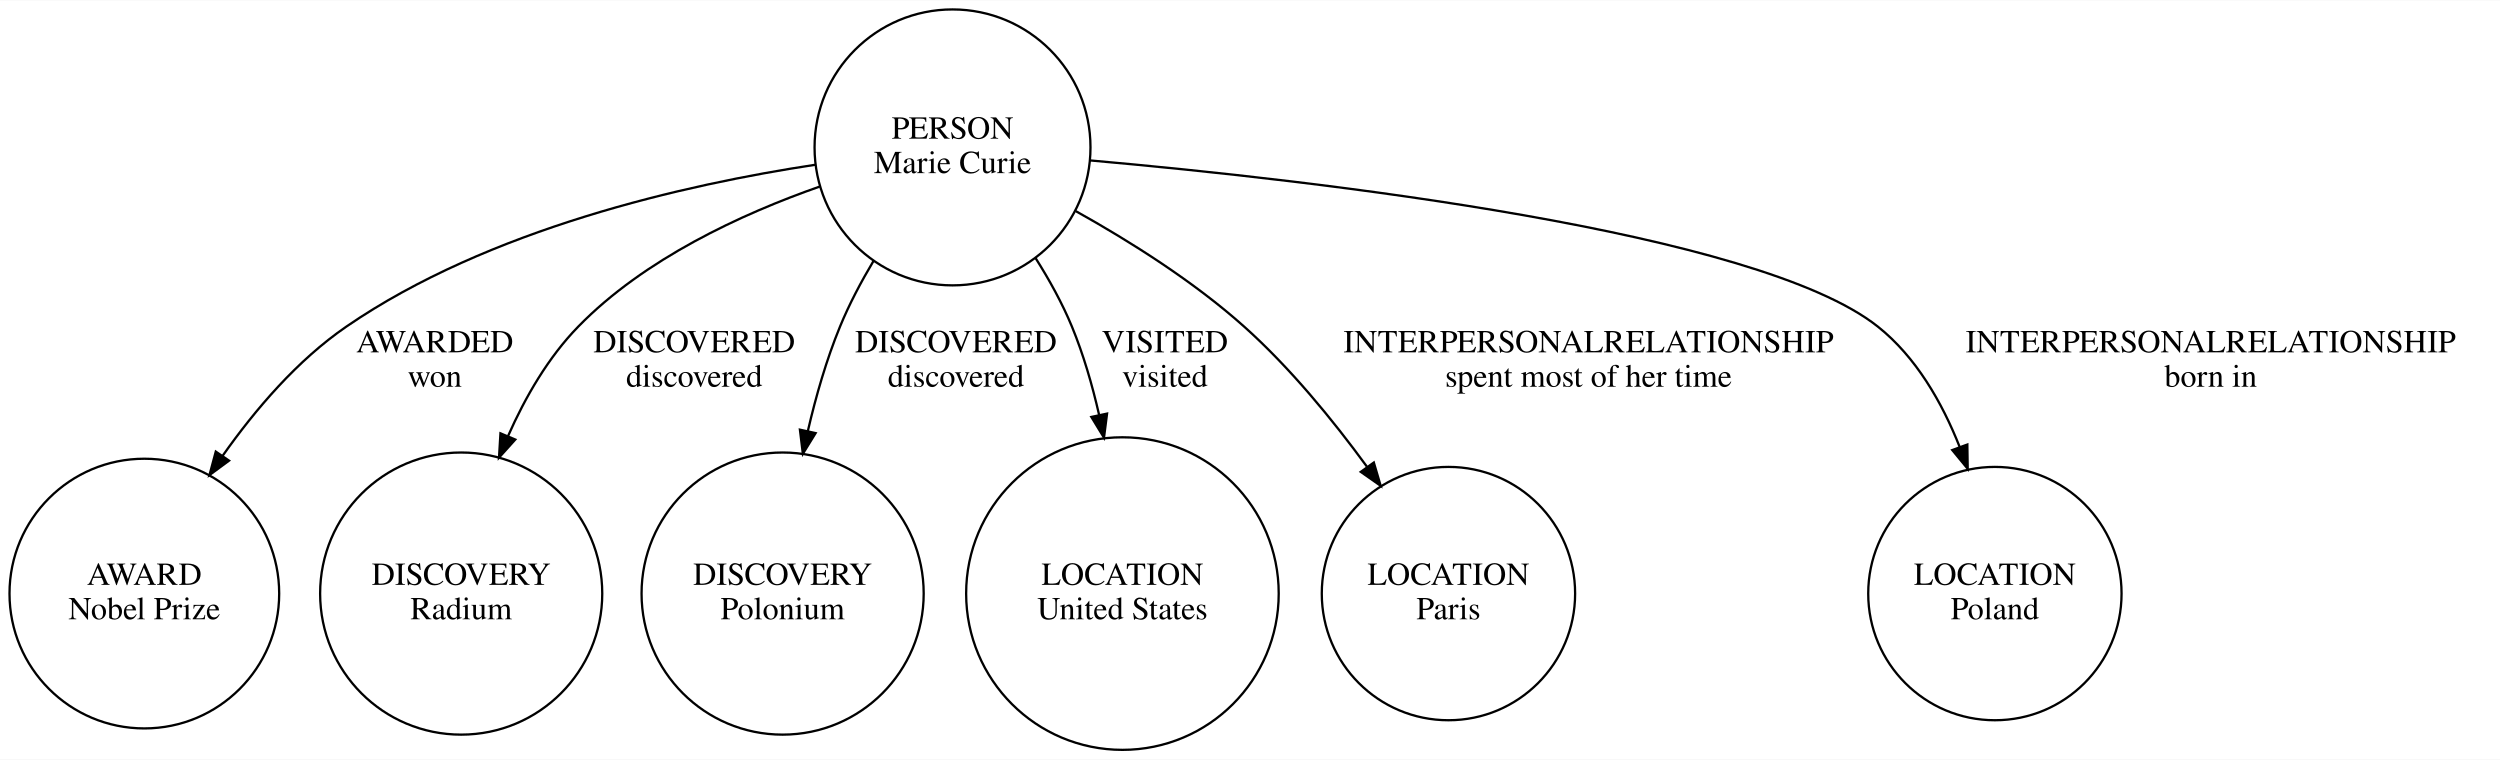
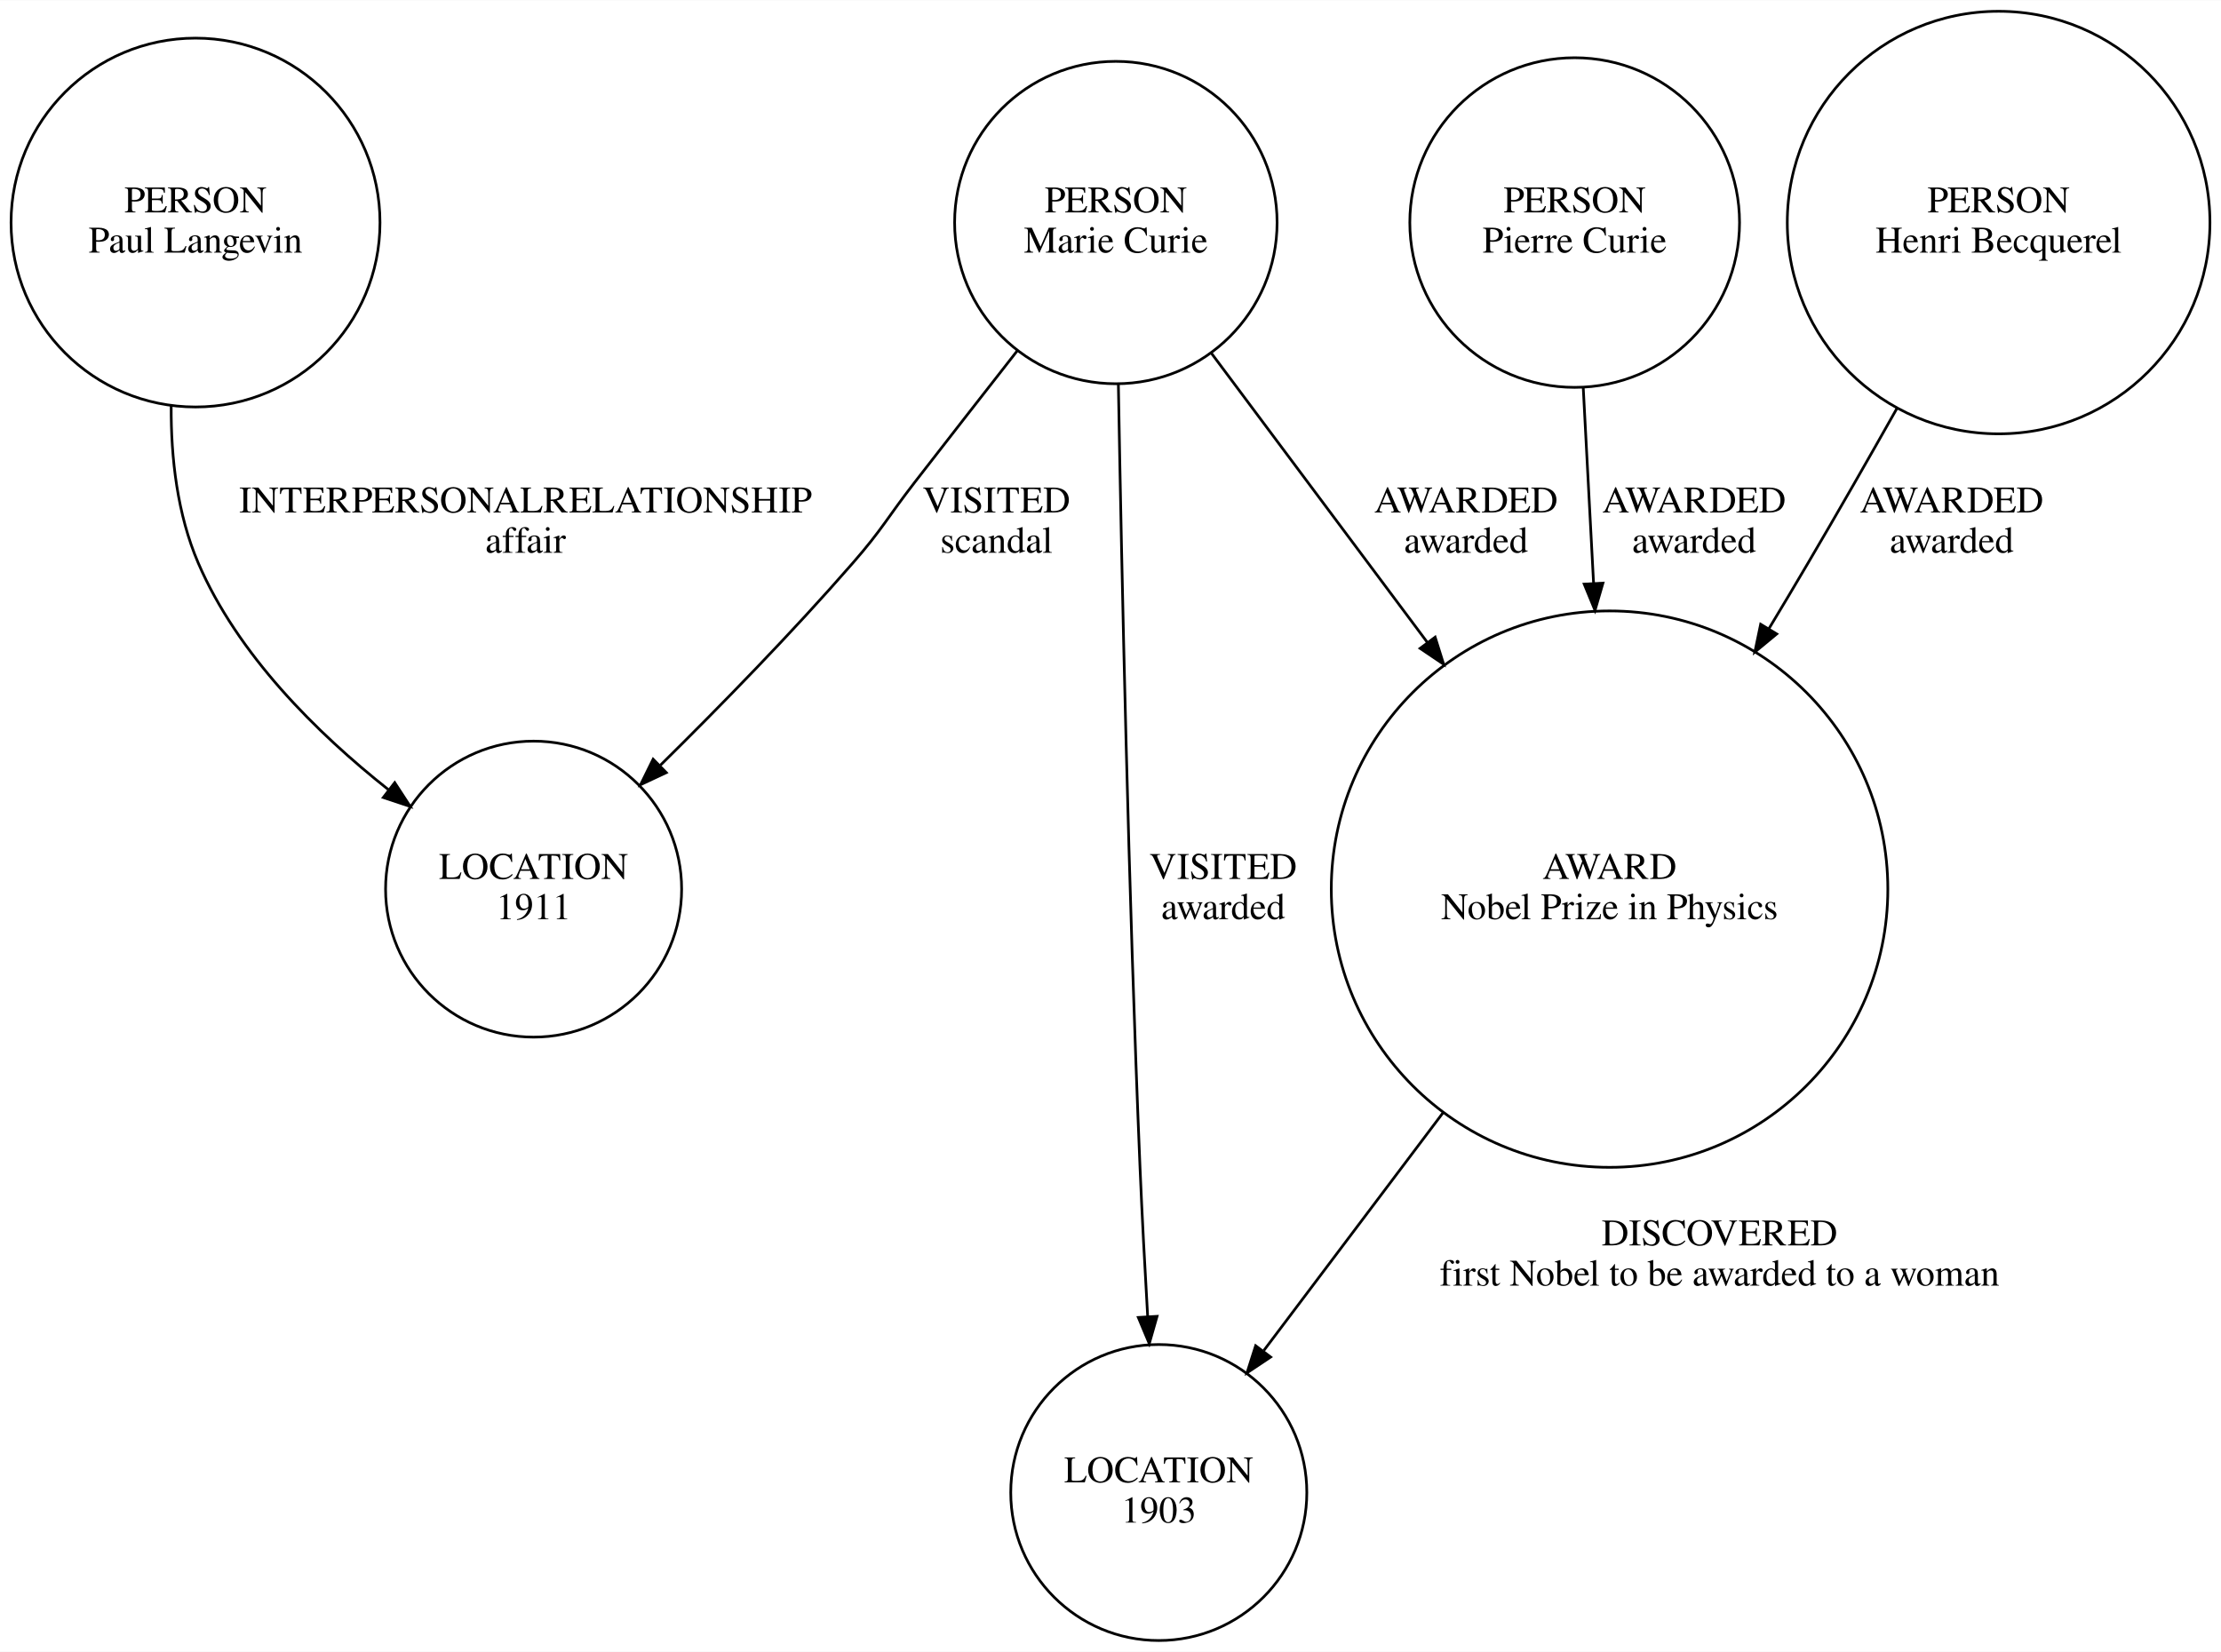
- <svg xmlns="http://www.w3.org/2000/svg" width="1089pt" height="331pt" viewBox="0.00 0.00 1088.87 330.66">
-   <g id="graph0" class="graph" transform="scale(1 1) rotate(0) translate(4 326.66)">
-     <polygon fill="white" stroke="transparent" points="-4,4 -4,-326.66 1084.87,-326.66 1084.87,4 -4,4" />
+ <svg xmlns="http://www.w3.org/2000/svg" width="828pt" height="616pt" viewBox="0.00 0.00 827.75 615.64">
+   <g id="graph0" class="graph" transform="scale(1 1) rotate(0) translate(4 611.64)">
+     <polygon fill="white" stroke="transparent" points="-4,4 -4,-611.64 823.75,-611.64 823.75,4 -4,4" />
    <g id="node1" class="node">
-       <ellipse fill="none" stroke="black" cx="410.87" cy="-262.61" rx="60.09" ry="60.09" />
-       <text text-anchor="middle" x="410.87" y="-266.41" font-family="Times,serif" font-size="14.00">PERSON</text>
-       <text text-anchor="middle" x="410.87" y="-251.41" font-family="Times,serif" font-size="14.00">Marie Curie</text>
+       <ellipse fill="none" stroke="black" cx="411.87" cy="-528.76" rx="60.09" ry="60.09" />
+       <text text-anchor="middle" x="411.87" y="-532.56" font-family="Times,serif" font-size="14.00">PERSON</text>
+       <text text-anchor="middle" x="411.87" y="-517.56" font-family="Times,serif" font-size="14.00">Marie Curie</text>
+     </g>
+     <g id="node5" class="node">
+       <ellipse fill="none" stroke="black" cx="595.87" cy="-280.27" rx="103.71" ry="103.71" />
+       <text text-anchor="middle" x="595.87" y="-284.07" font-family="Times,serif" font-size="14.00">AWARD</text>
+       <text text-anchor="middle" x="595.87" y="-269.07" font-family="Times,serif" font-size="14.00">Nobel Prize in Physics</text>
+     </g>
+     <g id="edge1" class="edge">
+       <path fill="none" stroke="black" d="M447.35,-480.23C470.17,-449.67 500.55,-408.96 527.9,-372.33" />
+       <polygon fill="black" stroke="black" points="530.87,-374.21 534.04,-364.1 525.26,-370.02 530.87,-374.21" />
+       <text text-anchor="middle" x="542.37" y="-420.68" font-family="Times,serif" font-size="14.00">AWARDED</text>
+       <text text-anchor="middle" x="542.37" y="-405.68" font-family="Times,serif" font-size="14.00">awarded</text>
+     </g>
+     <g id="node6" class="node">
+       <ellipse fill="none" stroke="black" cx="427.87" cy="-55.33" rx="55.17" ry="55.17" />
+       <text text-anchor="middle" x="427.87" y="-59.13" font-family="Times,serif" font-size="14.00">LOCATION</text>
+       <text text-anchor="middle" x="427.87" y="-44.13" font-family="Times,serif" font-size="14.00">1903</text>
+     </g>
+     <g id="edge4" class="edge">
+       <path fill="none" stroke="black" d="M412.81,-468.41C414.04,-398.59 416.58,-279.17 420.87,-176.67 421.63,-158.58 422.68,-138.98 423.73,-120.95" />
+       <polygon fill="black" stroke="black" points="427.23,-121.02 424.33,-110.83 420.24,-120.6 427.23,-121.02" />
+       <text text-anchor="middle" x="451.87" y="-284.07" font-family="Times,serif" font-size="14.00">VISITED</text>
+       <text text-anchor="middle" x="451.87" y="-269.07" font-family="Times,serif" font-size="14.00">awarded</text>
+     </g>
+     <g id="node7" class="node">
+       <ellipse fill="none" stroke="black" cx="194.87" cy="-280.27" rx="55.17" ry="55.17" />
+       <text text-anchor="middle" x="194.87" y="-284.07" font-family="Times,serif" font-size="14.00">LOCATION</text>
+       <text text-anchor="middle" x="194.87" y="-269.07" font-family="Times,serif" font-size="14.00">1911</text>
+     </g>
+     <g id="edge6" class="edge">
+       <path fill="none" stroke="black" d="M375.16,-481.01C362.95,-465.41 349.3,-447.92 336.87,-431.88 326.59,-418.59 324.91,-414.55 313.87,-401.88 291.31,-375.97 264.57,-348.6 242.15,-326.49" />
+       <polygon fill="black" stroke="black" points="244.32,-323.71 234.73,-319.2 239.42,-328.71 244.32,-323.71" />
+       <text text-anchor="middle" x="367.37" y="-420.68" font-family="Times,serif" font-size="14.00">VISITED</text>
+       <text text-anchor="middle" x="367.37" y="-405.68" font-family="Times,serif" font-size="14.00">scandal</text>
    </g>
    <g id="node2" class="node">
-       <ellipse fill="none" stroke="black" cx="58.87" cy="-68.28" rx="58.73" ry="58.73" />
-       <text text-anchor="middle" x="58.87" y="-72.08" font-family="Times,serif" font-size="14.00">AWARD</text>
-       <text text-anchor="middle" x="58.87" y="-57.08" font-family="Times,serif" font-size="14.00">Nobel Prize</text>
+       <ellipse fill="none" stroke="black" cx="582.87" cy="-528.76" rx="61.44" ry="61.44" />
+       <text text-anchor="middle" x="582.87" y="-532.56" font-family="Times,serif" font-size="14.00">PERSON</text>
+       <text text-anchor="middle" x="582.87" y="-517.56" font-family="Times,serif" font-size="14.00">Pierre Curie</text>
    </g>
-     <g id="edge1" class="edge">
-       <path fill="none" stroke="black" d="M351.23,-255.07C294.51,-246.47 208.87,-227.12 146.87,-184.57 125.61,-169.98 107.28,-148.62 92.93,-128.24" />
-       <polygon fill="black" stroke="black" points="95.76,-126.18 87.23,-119.89 89.98,-130.12 95.76,-126.18" />
-       <text text-anchor="middle" x="185.37" y="-173.37" font-family="Times,serif" font-size="14.00">AWARDED</text>
-       <text text-anchor="middle" x="185.37" y="-158.37" font-family="Times,serif" font-size="14.00">won</text>
+     <g id="edge2" class="edge">
+       <path fill="none" stroke="black" d="M586.05,-467.46C587.22,-445.32 588.59,-419.47 589.92,-394.2" />
+       <polygon fill="black" stroke="black" points="593.41,-394.35 590.45,-384.18 586.42,-393.98 593.41,-394.35" />
+       <text text-anchor="middle" x="627.37" y="-420.68" font-family="Times,serif" font-size="14.00">AWARDED</text>
+       <text text-anchor="middle" x="627.37" y="-405.68" font-family="Times,serif" font-size="14.00">awarded</text>
    </g>
    <g id="node3" class="node">
-       <ellipse fill="none" stroke="black" cx="196.87" cy="-68.28" rx="61.44" ry="61.44" />
-       <text text-anchor="middle" x="196.87" y="-72.08" font-family="Times,serif" font-size="14.00">DISCOVERY</text>
-       <text text-anchor="middle" x="196.87" y="-57.08" font-family="Times,serif" font-size="14.00">Radium</text>
+       <ellipse fill="none" stroke="black" cx="740.87" cy="-528.76" rx="78.76" ry="78.76" />
+       <text text-anchor="middle" x="740.87" y="-532.56" font-family="Times,serif" font-size="14.00">PERSON</text>
+       <text text-anchor="middle" x="740.87" y="-517.56" font-family="Times,serif" font-size="14.00">Henri Becquerel</text>
    </g>
-     <g id="edge2" class="edge">
-       <path fill="none" stroke="black" d="M353.1,-245.58C318.83,-233.56 276.6,-214.04 247.87,-184.57 234.84,-171.22 224.84,-153.98 217.29,-136.92" />
-       <polygon fill="black" stroke="black" points="220.43,-135.37 213.34,-127.49 213.97,-138.07 220.43,-135.37" />
-       <text text-anchor="middle" x="298.37" y="-173.37" font-family="Times,serif" font-size="14.00">DISCOVERED</text>
-       <text text-anchor="middle" x="298.37" y="-158.37" font-family="Times,serif" font-size="14.00">discovered</text>
+     <g id="edge3" class="edge">
+       <path fill="none" stroke="black" d="M703.01,-459.55C692.42,-440.78 680.82,-420.47 669.87,-401.88 665.16,-393.86 660.22,-385.58 655.22,-377.29" />
+       <polygon fill="black" stroke="black" points="658.17,-375.4 650.01,-368.65 652.18,-379.02 658.17,-375.4" />
+       <text text-anchor="middle" x="723.37" y="-420.68" font-family="Times,serif" font-size="14.00">AWARDED</text>
+       <text text-anchor="middle" x="723.37" y="-405.68" font-family="Times,serif" font-size="14.00">awarded</text>
    </g>
    <g id="node4" class="node">
-       <ellipse fill="none" stroke="black" cx="336.87" cy="-68.28" rx="61.44" ry="61.44" />
-       <text text-anchor="middle" x="336.87" y="-72.08" font-family="Times,serif" font-size="14.00">DISCOVERY</text>
-       <text text-anchor="middle" x="336.87" y="-57.08" font-family="Times,serif" font-size="14.00">Polonium</text>
+       <ellipse fill="none" stroke="black" cx="68.87" cy="-528.76" rx="68.75" ry="68.75" />
+       <text text-anchor="middle" x="68.87" y="-532.56" font-family="Times,serif" font-size="14.00">PERSON</text>
+       <text text-anchor="middle" x="68.87" y="-517.56" font-family="Times,serif" font-size="14.00">Paul Langevin</text>
    </g>
-     <g id="edge3" class="edge">
-       <path fill="none" stroke="black" d="M376.53,-213.28C371.03,-204.05 365.84,-194.25 361.87,-184.57 355.99,-170.27 351.41,-154.39 347.86,-139.09" />
-       <polygon fill="black" stroke="black" points="351.24,-138.17 345.68,-129.15 344.4,-139.67 351.24,-138.17" />
-       <text text-anchor="middle" x="412.37" y="-173.37" font-family="Times,serif" font-size="14.00">DISCOVERED</text>
-       <text text-anchor="middle" x="412.37" y="-158.37" font-family="Times,serif" font-size="14.00">discovered</text>
-     </g>
-     <g id="node5" class="node">
-       <ellipse fill="none" stroke="black" cx="484.87" cy="-68.28" rx="68.07" ry="68.07" />
-       <text text-anchor="middle" x="484.87" y="-72.08" font-family="Times,serif" font-size="14.00">LOCATION</text>
-       <text text-anchor="middle" x="484.87" y="-57.08" font-family="Times,serif" font-size="14.00">United States</text>
-     </g>
-     <g id="edge4" class="edge">
-       <path fill="none" stroke="black" d="M447.04,-214.4C453.05,-204.91 458.68,-194.71 462.87,-184.57 467.85,-172.49 471.72,-159.22 474.71,-146.12" />
-       <polygon fill="black" stroke="black" points="478.18,-146.67 476.84,-136.16 471.33,-145.21 478.18,-146.67" />
-       <text text-anchor="middle" x="503.37" y="-173.37" font-family="Times,serif" font-size="14.00">VISITED</text>
-       <text text-anchor="middle" x="503.37" y="-158.37" font-family="Times,serif" font-size="14.00">visited</text>
-     </g>
-     <g id="node6" class="node">
-       <ellipse fill="none" stroke="black" cx="626.87" cy="-68.28" rx="55.17" ry="55.17" />
-       <text text-anchor="middle" x="626.87" y="-72.08" font-family="Times,serif" font-size="14.00">LOCATION</text>
-       <text text-anchor="middle" x="626.87" y="-57.08" font-family="Times,serif" font-size="14.00">Paris</text>
+     <g id="edge7" class="edge">
+       <path fill="none" stroke="black" d="M59.8,-460.41C59.68,-440.88 62.11,-419.95 69.87,-401.88 84.54,-367.73 114.06,-338.5 140.73,-317.38" />
+       <polygon fill="black" stroke="black" points="143.11,-319.97 148.89,-311.09 138.84,-314.42 143.11,-319.97" />
+       <text text-anchor="middle" x="191.87" y="-420.68" font-family="Times,serif" font-size="14.00">INTERPERSONALRELATIONSHIP</text>
+       <text text-anchor="middle" x="191.87" y="-405.68" font-family="Times,serif" font-size="14.00">affair</text>
    </g>
    <g id="edge5" class="edge">
-       <path fill="none" stroke="black" d="M464.51,-234.88C488.36,-221.58 515.95,-204.16 537.87,-184.57 557.75,-166.8 576.36,-144.1 591.36,-123.56" />
-       <polygon fill="black" stroke="black" points="594.37,-125.37 597.35,-115.21 588.68,-121.29 594.37,-125.37" />
-       <text text-anchor="middle" x="687.87" y="-173.37" font-family="Times,serif" font-size="14.00">INTERPERSONALRELATIONSHIP</text>
-       <text text-anchor="middle" x="687.87" y="-158.37" font-family="Times,serif" font-size="14.00">spent most of her time</text>
-     </g>
-     <g id="node7" class="node">
-       <ellipse fill="none" stroke="black" cx="864.87" cy="-68.28" rx="55.17" ry="55.17" />
-       <text text-anchor="middle" x="864.87" y="-72.08" font-family="Times,serif" font-size="14.00">LOCATION</text>
-       <text text-anchor="middle" x="864.87" y="-57.08" font-family="Times,serif" font-size="14.00">Poland</text>
-     </g>
-     <g id="edge6" class="edge">
-       <path fill="none" stroke="black" d="M470.76,-256.94C569.7,-248.14 761.59,-226.12 813.87,-184.57 830.5,-171.35 841.86,-151.57 849.54,-132.11" />
-       <polygon fill="black" stroke="black" points="852.87,-133.2 853.03,-122.61 846.3,-130.79 852.87,-133.2" />
-       <text text-anchor="middle" x="958.87" y="-173.37" font-family="Times,serif" font-size="14.00">INTERPERSONALRELATIONSHIP</text>
-       <text text-anchor="middle" x="958.87" y="-158.37" font-family="Times,serif" font-size="14.00">born in</text>
+       <path fill="none" stroke="black" d="M533.79,-196.89C511.44,-167.23 486.87,-134.62 467.02,-108.28" />
+       <polygon fill="black" stroke="black" points="469.56,-105.84 460.75,-99.96 463.97,-110.05 469.56,-105.84" />
+       <text text-anchor="middle" x="636.87" y="-147.47" font-family="Times,serif" font-size="14.00">DISCOVERED</text>
+       <text text-anchor="middle" x="636.87" y="-132.47" font-family="Times,serif" font-size="14.00">first Nobel to be awarded to a woman</text>
    </g>
  </g>
</svg>
